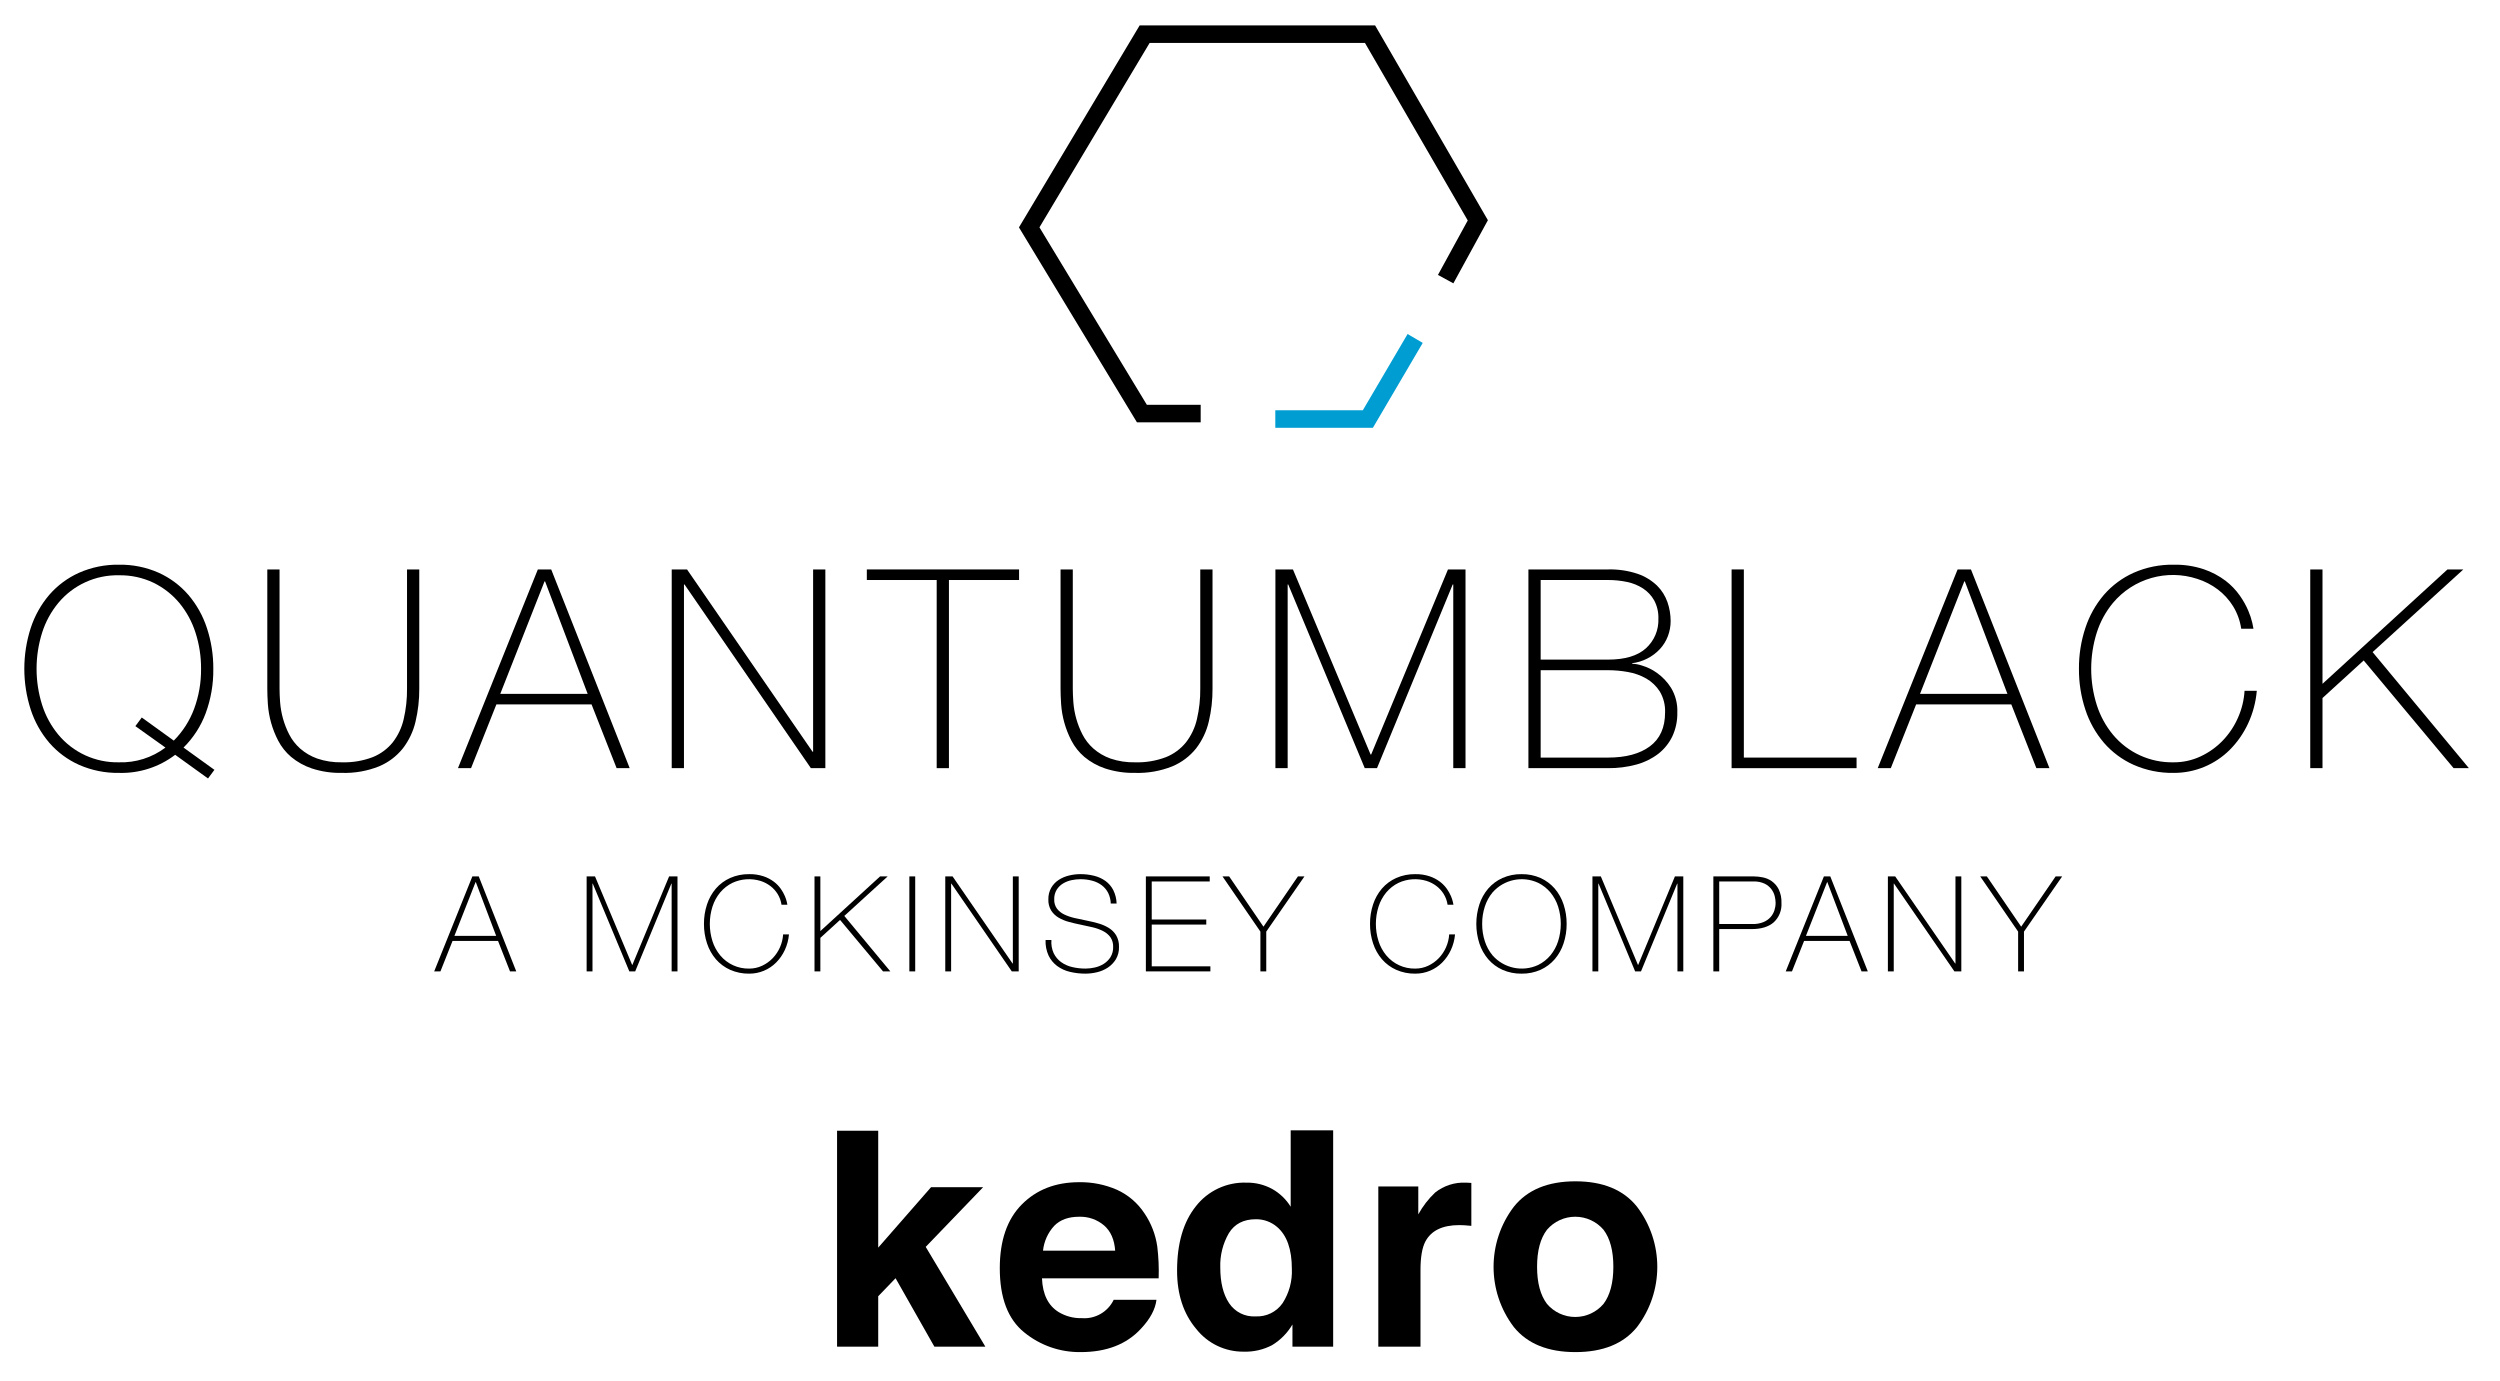
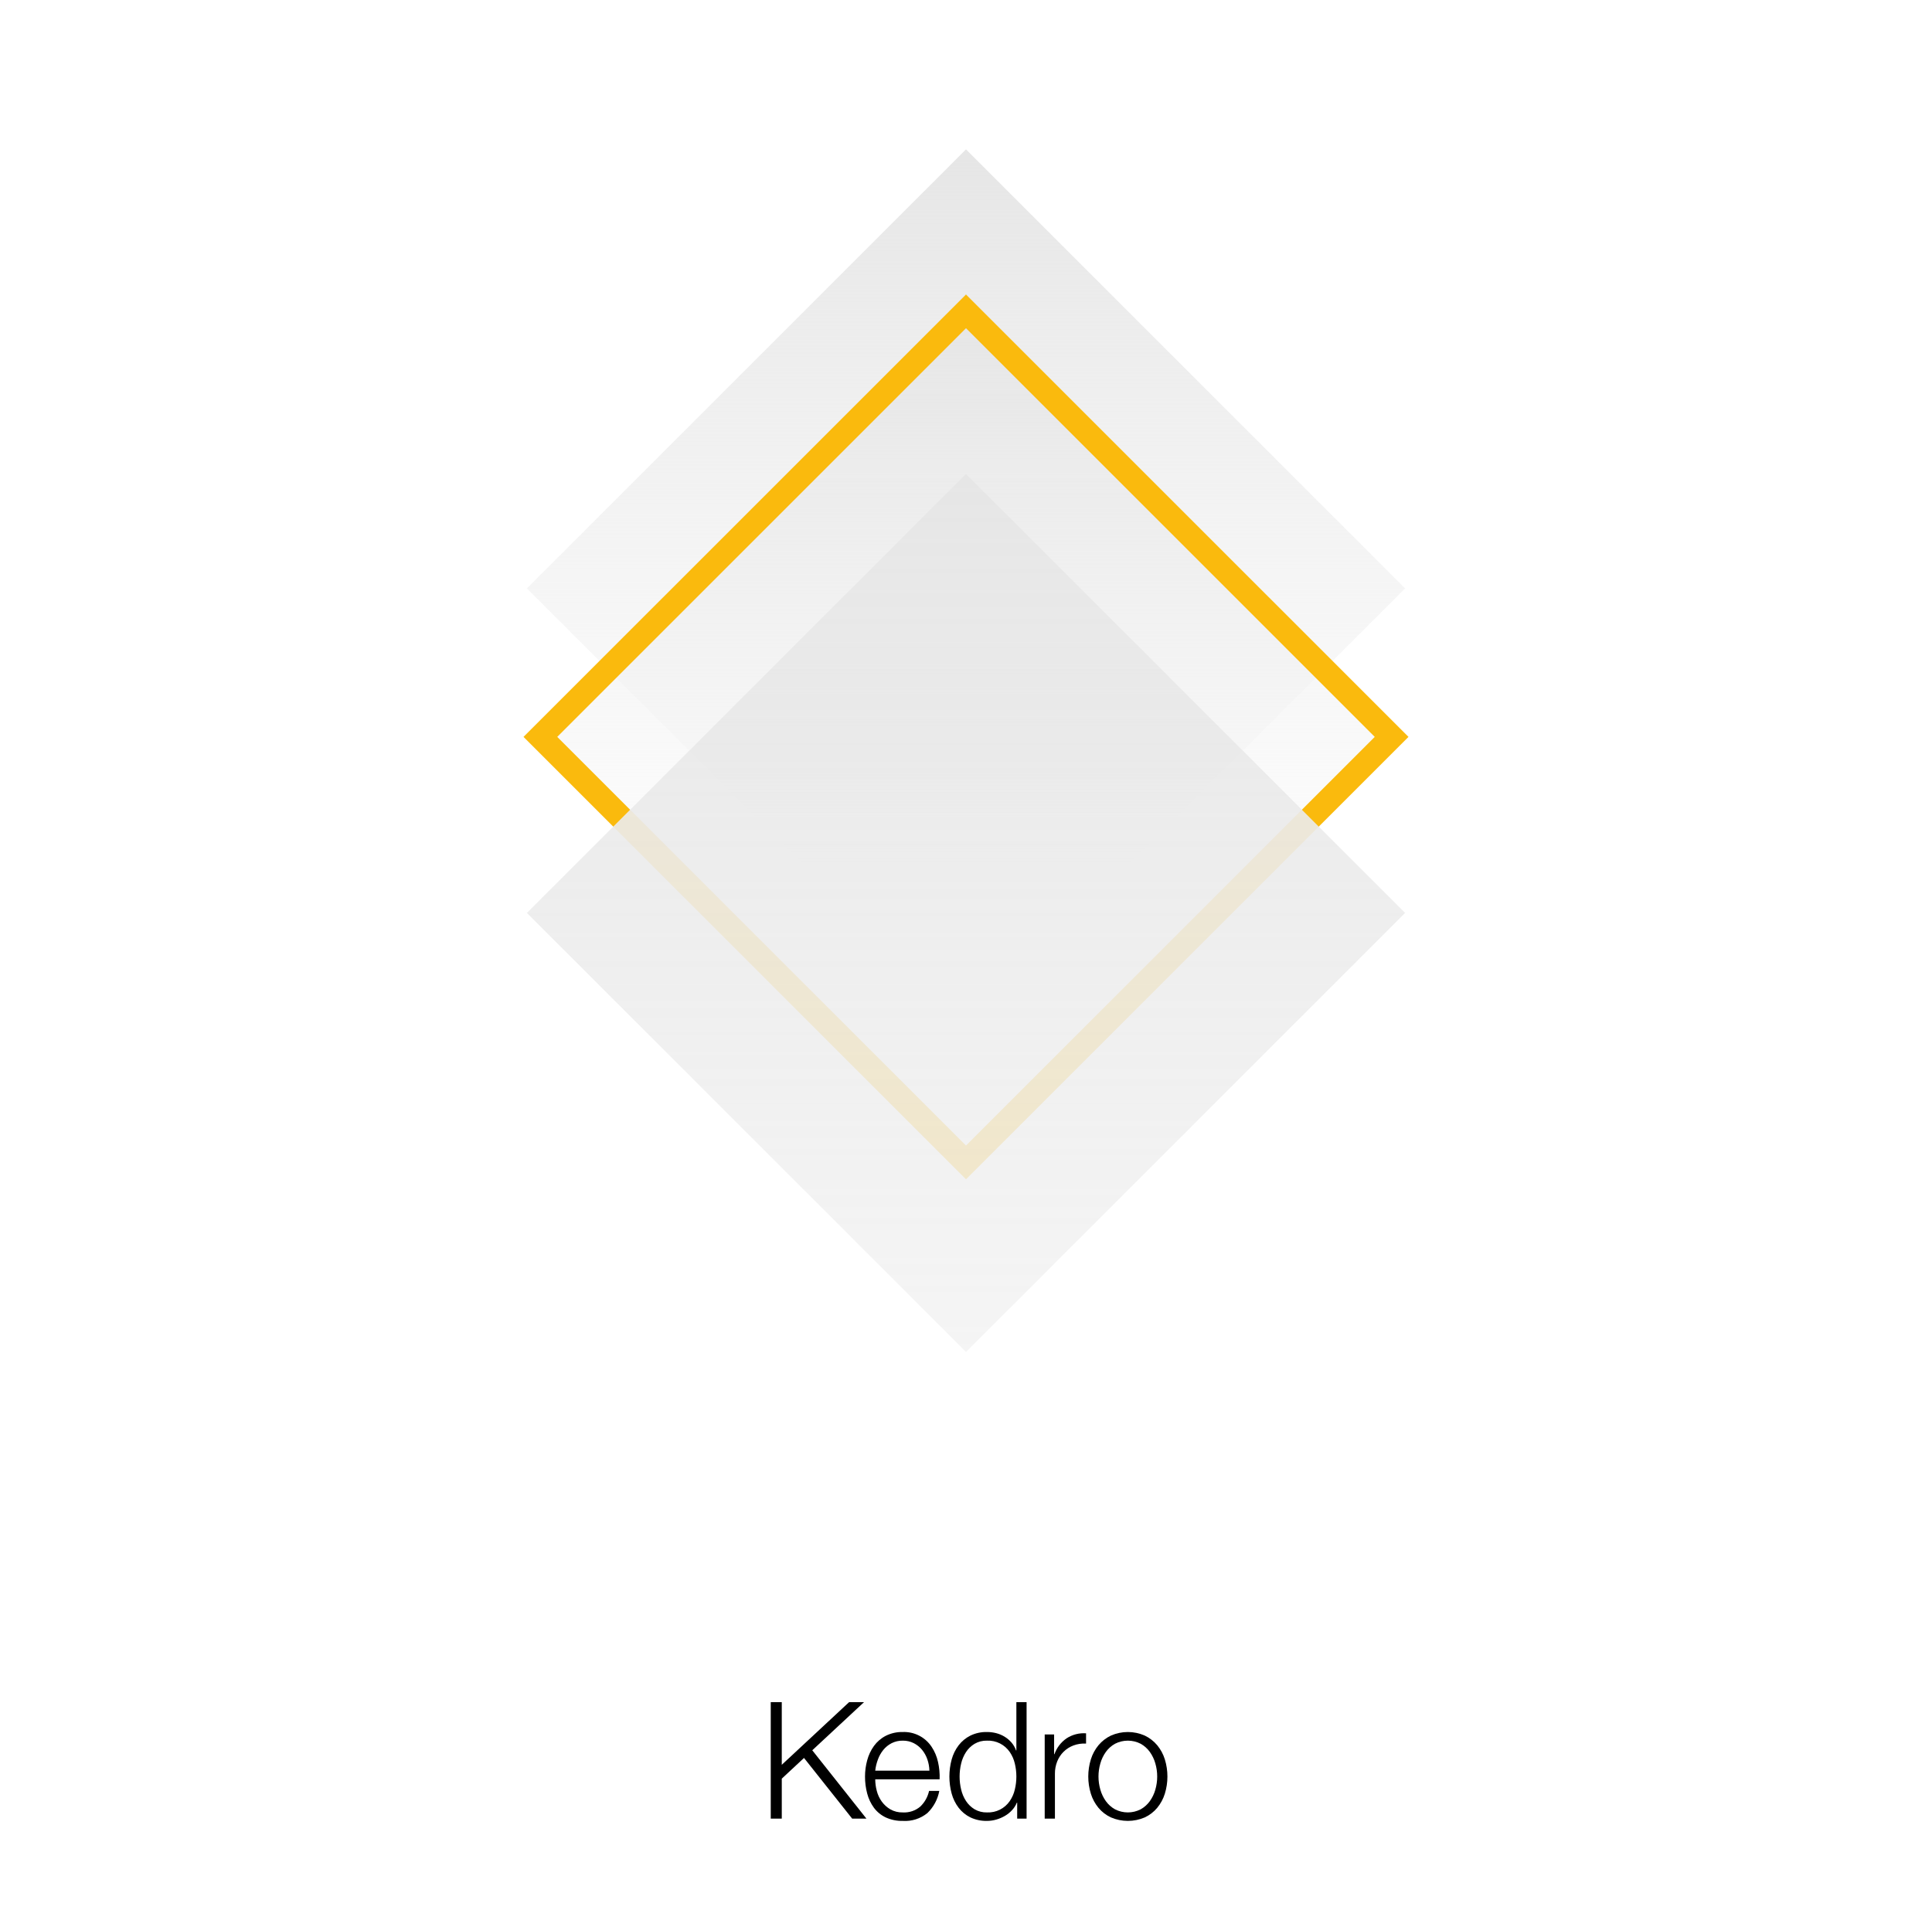
- <svg xmlns="http://www.w3.org/2000/svg" id="Layer_1" data-name="Layer 1" viewBox="0 0 744.557 411">
+ <svg xmlns="http://www.w3.org/2000/svg" viewBox="0 0 405 404">
  <defs>
-     <style>.cls-1{fill:#009dd2;}</style>
+     <style>.cls-1{fill:none;}.cls-2{fill:url(#linear-gradient);}.cls-3{stroke:#faba0d;stroke-miterlimit:10;stroke-width:5px;fill:url(#linear-gradient-2);}.cls-4{fill:url(#linear-gradient-3);}</style>
+     <linearGradient id="linear-gradient" x1="202.5" y1="556.79" x2="202.5" y2="372.7" gradientTransform="matrix(1, 0, 0, -1, 0, 588.1102)" gradientUnits="userSpaceOnUse">
+       <stop offset="0.009" stop-color="#e6e6e6" />
+       <stop offset="1" stop-color="#f2f2f2" stop-opacity="0" />
+     </linearGradient>
+     <linearGradient id="linear-gradient-2" x1="202.5" y1="522.83" x2="202.5" y2="344.39" gradientTransform="matrix(1, 0, 0, -1, 0, 588.1102)" gradientUnits="userSpaceOnUse">
+       <stop offset="0.004" stop-color="#e6e6e6" />
+       <stop offset="0.995" stop-color="#fff" stop-opacity="0" />
+     </linearGradient>
+     <linearGradient id="linear-gradient-3" x1="202.5" y1="488.74" x2="202.5" y2="304.65" gradientTransform="matrix(1, 0, 0, -1, 0, 588.1102)" gradientUnits="userSpaceOnUse">
+       <stop offset="0.006" stop-color="#e6e6e6" />
+       <stop offset="1" stop-color="#f2f2f2" stop-opacity="0.8" />
+     </linearGradient>
  </defs>
-   <path d="M52.171,224.797a26.322,26.322,0,0,1-16.744,5.389,28.335,28.335,0,0,1-11.896-2.403A25.532,25.532,0,0,1,14.661,221.192a29.103,29.103,0,0,1-5.512-9.865,39.63,39.63,0,0,1,0-24.287A29.135,29.135,0,0,1,14.661,177.175a25.553,25.553,0,0,1,8.869-6.59,28.335,28.335,0,0,1,11.896-2.403,28.058,28.058,0,0,1,11.854,2.403A25.657,25.657,0,0,1,56.108,177.175a29.15,29.15,0,0,1,5.512,9.865,37.891,37.891,0,0,1,1.907,12.143A36.925,36.925,0,0,1,61.248,212.447a28.169,28.169,0,0,1-6.59,10.195l9.2,6.631-1.906,2.57Zm-.414-4.226a26.441,26.441,0,0,0,6.052-9.452A33.45,33.45,0,0,0,59.88,199.183,34.397,34.397,0,0,0,58.222,188.407a26.529,26.529,0,0,0-4.807-8.829,23.434,23.434,0,0,0-7.668-6.01,22.968,22.968,0,0,0-10.32-2.237,22.851,22.851,0,0,0-18.071,8.246,26.485,26.485,0,0,0-4.808,8.829,35.855,35.855,0,0,0,0,21.553,26.46,26.46,0,0,0,4.808,8.827,22.859,22.859,0,0,0,18.071,8.248,21.831,21.831,0,0,0,13.843-4.393l-8.952-6.383,1.906-2.57Z" />
-   <path d="M83.255,169.591v35.478q0,1.741.166,4.063a25.296,25.296,0,0,0,2.694,9.574,14.51,14.51,0,0,0,3.274,4.228A15.636,15.636,0,0,0,94.487,225.917a21.244,21.244,0,0,0,7.337,1.118,23.933,23.933,0,0,0,9.16-1.534,14.665,14.665,0,0,0,5.968-4.393,17.68,17.68,0,0,0,3.274-6.922,38.354,38.354,0,0,0,.995-9.118v-35.478h3.648v35.478a41.295,41.295,0,0,1-1.119,9.865,20.816,20.816,0,0,1-3.772,7.957,17.907,17.907,0,0,1-7.087,5.346,27.565,27.565,0,0,1-11.066,1.949,26.838,26.838,0,0,1-8.953-1.326A19.119,19.119,0,0,1,86.695,225.42a16.168,16.168,0,0,1-3.854-4.849,27.83,27.83,0,0,1-3.067-10.902q-.167-2.612-.166-4.601v-35.478Z" />
-   <path d="M160.182,169.591h3.979l23.376,59.186h-3.896l-7.46-18.983H147.831l-7.544,18.983h-3.896Zm14.838,37.054-12.682-33.49h-.166l-13.18,33.49Z" />
-   <path d="M200.052,169.591h4.56l37.385,54.296h.166V169.591H245.809v59.186h-4.31l-37.633-54.709h-.166v54.709h-3.648Z" />
-   <path d="M258.16,172.739v-3.149H303.503v3.149h-20.889v56.037H278.967v-56.037Z" />
-   <path d="M319.502,169.591v35.478q0,1.741.166,4.063a25.296,25.296,0,0,0,2.694,9.574,14.51,14.51,0,0,0,3.274,4.228,15.636,15.636,0,0,0,5.098,2.984,21.244,21.244,0,0,0,7.337,1.118,23.933,23.933,0,0,0,9.16-1.534,14.664,14.664,0,0,0,5.968-4.393,17.68,17.68,0,0,0,3.274-6.922,38.353,38.353,0,0,0,.995-9.118V169.591h3.648v35.478a41.295,41.295,0,0,1-1.119,9.865,20.816,20.816,0,0,1-3.772,7.957,17.907,17.907,0,0,1-7.087,5.346,27.565,27.565,0,0,1-11.066,1.949,26.838,26.838,0,0,1-8.953-1.326,19.119,19.119,0,0,1-6.176-3.44,16.168,16.168,0,0,1-3.854-4.849,27.83,27.83,0,0,1-3.067-10.902q-.167-2.612-.166-4.601v-35.478Z" />
-   <path d="M379.846,169.591h5.222L408.196,224.715h.167l22.877-55.125h5.224v59.186h-3.648V174.067h-.167l-22.547,54.709h-3.646l-22.796-54.709H383.494v54.709h-3.648Z" />
-   <path d="M455.197,169.591h23.708a25.667,25.667,0,0,1,8.869,1.326,15.724,15.724,0,0,1,5.721,3.482,12.807,12.807,0,0,1,3.108,4.931,17.156,17.156,0,0,1,.953,5.596,12.605,12.605,0,0,1-.829,4.558,11.824,11.824,0,0,1-2.362,3.814,13.61,13.61,0,0,1-8.332,4.226l.167.167a9.594,9.594,0,0,1,2.735.497,15.036,15.036,0,0,1,4.517,2.197,15.706,15.706,0,0,1,4.228,4.475,13.196,13.196,0,0,1,1.865,7.338,16.095,16.095,0,0,1-1.493,7.128,14.656,14.656,0,0,1-4.185,5.181,18.622,18.622,0,0,1-6.507,3.191,31.062,31.062,0,0,1-8.456,1.077h-23.708Zm23.708,26.857q7.542,0,11.273-3.356a11.306,11.306,0,0,0,3.731-8.829,10.888,10.888,0,0,0-1.242-5.43,10.285,10.285,0,0,0-3.317-3.564,13.88,13.88,0,0,0-4.766-1.949,27.049,27.049,0,0,0-5.678-.58H458.844v23.708Zm0,29.178q7.958,0,12.476-3.356,4.516-3.357,4.517-10.071a11.38,11.38,0,0,0-1.574-6.258,11.682,11.682,0,0,0-4.02-3.855,16.801,16.801,0,0,0-5.472-1.949,33.937,33.937,0,0,0-5.927-.538H458.844v26.028Z" />
-   <path d="M515.708,169.591h3.648v56.035h33.571v3.151h-37.219Z" />
-   <path d="M583.018,169.591h3.979l23.376,59.186h-3.896l-7.46-18.983H570.666l-7.542,18.983h-3.896Zm14.839,37.054-12.684-33.49h-.165L571.827,206.645Z" />
-   <path d="M619.158,199.183a37.892,37.892,0,0,1,1.906-12.143,29.166,29.166,0,0,1,5.513-9.865,25.546,25.546,0,0,1,8.869-6.59,28.338,28.338,0,0,1,11.896-2.403,26.821,26.821,0,0,1,9.035,1.367,23.143,23.143,0,0,1,6.425,3.399,20.157,20.157,0,0,1,4.269,4.436,24.597,24.597,0,0,1,2.527,4.517,22.413,22.413,0,0,1,1.203,3.648q.329,1.534.33,1.699h-3.646a17.71,17.71,0,0,0-2.405-6.672,18.41,18.41,0,0,0-4.558-5.016,20.299,20.299,0,0,0-6.093-3.149,23.306,23.306,0,0,0-25.158,7.169,26.484,26.484,0,0,0-4.808,8.829,35.856,35.856,0,0,0,0,21.553,26.46,26.46,0,0,0,4.808,8.827,22.859,22.859,0,0,0,18.071,8.248,18.653,18.653,0,0,0,8.081-1.782,22.121,22.121,0,0,0,6.59-4.725,23.335,23.335,0,0,0,4.517-6.796,23.083,23.083,0,0,0,1.949-8h3.648a29.089,29.089,0,0,1-2.611,9.782,27.39,27.39,0,0,1-5.389,7.75,23.535,23.535,0,0,1-16.786,6.922,28.338,28.338,0,0,1-11.896-2.403,25.525,25.525,0,0,1-8.869-6.59,29.133,29.133,0,0,1-5.513-9.865A37.887,37.887,0,0,1,619.158,199.183Z" />
-   <path d="M688.044,169.591h3.648v34.068l37.219-34.068h4.725l-27.024,24.619,28.681,34.567H730.735L703.96,196.696l-12.268,11.191V228.776h-3.648Z" />
-   <path d="M140.681,261.014h1.902l11.172,28.288H151.893l-3.566-9.072H134.778l-3.606,9.072h-1.862Zm7.092,17.71-6.061-16.006h-.079l-6.3,16.006Z" />
-   <path d="M174.713,261.014h2.496l11.053,26.346h.079l10.935-26.346h2.496v28.288h-1.743V263.153h-.08l-10.776,26.149h-1.743L176.535,263.153H176.456v26.149h-1.743Z" />
-   <path d="M209.656,275.158a18.093,18.093,0,0,1,.911-5.804,13.919,13.919,0,0,1,2.634-4.715,12.215,12.215,0,0,1,4.24-3.149,13.533,13.533,0,0,1,5.685-1.149,12.805,12.805,0,0,1,4.318.654,11.027,11.027,0,0,1,3.071,1.624,9.691,9.691,0,0,1,2.041,2.119,11.816,11.816,0,0,1,1.208,2.16,10.679,10.679,0,0,1,.574,1.743c.105.488.158.759.158.812h-1.743a8.47,8.47,0,0,0-1.149-3.188,8.797,8.797,0,0,0-2.179-2.398,9.729,9.729,0,0,0-2.912-1.505,11.737,11.737,0,0,0-8.339.555,11.129,11.129,0,0,0-3.685,2.871,12.691,12.691,0,0,0-2.298,4.219,17.137,17.137,0,0,0,0,10.301,12.657,12.657,0,0,0,2.298,4.219,10.922,10.922,0,0,0,8.637,3.942,8.923,8.923,0,0,0,3.863-.851,10.582,10.582,0,0,0,3.15-2.259,11.16,11.16,0,0,0,2.159-3.249,11.041,11.041,0,0,0,.931-3.823h1.744a13.906,13.906,0,0,1-1.248,4.676,13.074,13.074,0,0,1-2.575,3.704,11.331,11.331,0,0,1-3.625,2.437,11.187,11.187,0,0,1-4.398.871,13.533,13.533,0,0,1-5.685-1.149,12.198,12.198,0,0,1-4.24-3.151,13.903,13.903,0,0,1-2.634-4.715A18.078,18.078,0,0,1,209.656,275.158Z" />
-   <path d="M242.579,261.014h1.743v16.284l17.789-16.284h2.258L251.454,272.782l13.708,16.52H262.983l-12.797-15.332-5.864,5.348v9.984h-1.743Z" />
-   <path d="M270.827,261.014h1.743v28.288h-1.743Z" />
-   <path d="M281.523,261.014H283.702l17.868,25.951h.079V261.014h1.743v28.288H301.333L283.345,263.153h-.079v26.149h-1.743Z" />
-   <path d="M330.809,269.097a7.581,7.581,0,0,0-.773-3.169,6.629,6.629,0,0,0-1.882-2.259,8.182,8.182,0,0,0-2.833-1.367,13.425,13.425,0,0,0-3.585-.456,12.975,12.975,0,0,0-2.556.277,8.119,8.119,0,0,0-2.535.97,5.764,5.764,0,0,0-1.922,1.862,5.277,5.277,0,0,0-.752,2.912,4.387,4.387,0,0,0,.831,2.774,6.048,6.048,0,0,0,2.179,1.722,14.323,14.323,0,0,0,3.09,1.05q1.742.396,3.526.752,1.822.357,3.546.853a12.199,12.199,0,0,1,3.09,1.346,6.663,6.663,0,0,1,2.199,2.219,6.492,6.492,0,0,1,.831,3.426,6.84,6.84,0,0,1-.951,3.724,8.018,8.018,0,0,1-2.397,2.456,9.934,9.934,0,0,1-3.208,1.367,14.756,14.756,0,0,1-3.388.417,19.516,19.516,0,0,1-4.675-.536,10.438,10.438,0,0,1-3.803-1.743,8.409,8.409,0,0,1-2.556-3.11,10.112,10.112,0,0,1-.891-4.635h1.743a7.919,7.919,0,0,0,.673,3.942,7.133,7.133,0,0,0,2.199,2.635,9.157,9.157,0,0,0,3.308,1.486,17.167,17.167,0,0,0,4.002.454,12.723,12.723,0,0,0,2.714-.317,8.394,8.394,0,0,0,2.654-1.069,6.565,6.565,0,0,0,2.02-1.981,5.491,5.491,0,0,0,.813-3.091,4.784,4.784,0,0,0-.832-2.912,6.099,6.099,0,0,0-2.199-1.821,14.113,14.113,0,0,0-3.09-1.11q-1.723-.416-3.545-.773-1.783-.357-3.527-.832a12.124,12.124,0,0,1-3.09-1.287,6.638,6.638,0,0,1-2.179-2.1,5.992,5.992,0,0,1-.832-3.309,6.702,6.702,0,0,1,.852-3.465,6.956,6.956,0,0,1,2.219-2.339,9.856,9.856,0,0,1,3.071-1.307,14.151,14.151,0,0,1,3.368-.415,16.55,16.55,0,0,1,4.14.495,9.862,9.862,0,0,1,3.368,1.544,7.735,7.735,0,0,1,2.317,2.715,9.595,9.595,0,0,1,.991,4.002Z" />
-   <path d="M341.267,261.014h19.017v1.506H343.01v11.331H359.254v1.506H343.01v12.439H360.482v1.506H341.267Z" />
-   <path d="M386.549,261.014h1.944L377.12,277.455v11.846h-1.743V277.455L364.087,261.014h1.981L376.289,275.99Z" />
-   <path d="M408.024,275.158a18.116,18.116,0,0,1,.911-5.804,13.935,13.935,0,0,1,2.635-4.715,12.207,12.207,0,0,1,4.24-3.149,13.53,13.53,0,0,1,5.685-1.149,12.805,12.805,0,0,1,4.318.654,11.04,11.04,0,0,1,3.071,1.624,9.711,9.711,0,0,1,2.041,2.119,11.815,11.815,0,0,1,1.208,2.16,10.583,10.583,0,0,1,.574,1.743q.158.733.158.812H431.121a8.44,8.44,0,0,0-1.149-3.188,8.781,8.781,0,0,0-2.179-2.398,9.719,9.719,0,0,0-2.912-1.505,11.74,11.74,0,0,0-8.34.555,11.114,11.114,0,0,0-3.683,2.871,12.66,12.66,0,0,0-2.298,4.219,17.119,17.119,0,0,0,0,10.301,12.628,12.628,0,0,0,2.298,4.219,10.915,10.915,0,0,0,8.636,3.942,8.927,8.927,0,0,0,3.864-.851,10.611,10.611,0,0,0,3.149-2.259,11.214,11.214,0,0,0,2.16-3.249,11.061,11.061,0,0,0,.931-3.823h1.743a13.925,13.925,0,0,1-1.248,4.676,13.126,13.126,0,0,1-2.575,3.704,11.362,11.362,0,0,1-3.625,2.437,11.187,11.187,0,0,1-4.398.871,13.53,13.53,0,0,1-5.685-1.149,12.19,12.19,0,0,1-4.24-3.151,13.919,13.919,0,0,1-2.635-4.715A18.101,18.101,0,0,1,408.024,275.158Z" />
-   <path d="M466.58,275.158a18.101,18.101,0,0,1-.912,5.804,13.919,13.919,0,0,1-2.635,4.715,12.239,12.239,0,0,1-4.219,3.151,13.397,13.397,0,0,1-5.664,1.149,13.543,13.543,0,0,1-5.687-1.149,12.199,12.199,0,0,1-4.238-3.151,13.919,13.919,0,0,1-2.635-4.715,18.952,18.952,0,0,1,0-11.608,13.935,13.935,0,0,1,2.635-4.715,12.216,12.216,0,0,1,4.238-3.149,13.543,13.543,0,0,1,5.687-1.149,13.397,13.397,0,0,1,5.664,1.149,12.256,12.256,0,0,1,4.219,3.149,13.935,13.935,0,0,1,2.635,4.715A18.116,18.116,0,0,1,466.58,275.158Zm-25.158,0a16.441,16.441,0,0,0,.791,5.15,12.657,12.657,0,0,0,2.298,4.219,11.59,11.59,0,0,0,13.571,2.873,11.204,11.204,0,0,0,3.665-2.873,12.688,12.688,0,0,0,2.298-4.219,17.154,17.154,0,0,0,0-10.301,12.721,12.721,0,0,0-2.298-4.219,11.199,11.199,0,0,0-3.665-2.871,11.585,11.585,0,0,0-13.571,2.871,12.69,12.69,0,0,0-2.298,4.219A16.448,16.448,0,0,0,441.422,275.158Z" />
-   <path d="M474.265,261.014h2.497L487.815,287.36h.08l10.934-26.346h2.495v28.288h-1.743V263.153h-.078l-10.777,26.149h-1.743L476.088,263.153h-.078v26.149H474.265Z" />
-   <path d="M510.277,261.014h12.045a14.17,14.17,0,0,1,2.633.277,7.111,7.111,0,0,1,2.694,1.13A6.604,6.604,0,0,1,529.73,264.838a8.73,8.73,0,0,1,.832,4.1,7.244,7.244,0,0,1-2.298,5.744q-2.298,2.02-6.577,2.02h-9.666v12.599h-1.745Zm1.745,14.183h9.943a8.117,8.117,0,0,0,3.229-.574,5.798,5.798,0,0,0,2.119-1.486,5.685,5.685,0,0,0,1.149-2.02,7.196,7.196,0,0,0,.357-2.219,9.032,9.032,0,0,0-.238-1.881,5.641,5.641,0,0,0-2.951-3.804,7.248,7.248,0,0,0-3.426-.693H512.022Z" />
-   <path d="M543.2,261.014h1.901l11.172,28.288h-1.862l-3.564-9.072H537.297l-3.605,9.072h-1.862Zm7.092,17.71-6.063-16.006h-.078l-6.299,16.006Z" />
-   <path d="M562.256,261.014h2.18l17.867,25.951h.08V261.014h1.743v28.288h-2.06L564.079,263.153h-.078v26.149h-1.745Z" />
-   <path d="M612.215,261.014h1.942l-11.371,16.442v11.846H601.043V277.455l-11.291-16.442h1.981L601.954,275.99Z" />
-   <polygon points="357.59 125.779 338.607 125.779 303.468 67.725 339.42 7.558 409.533 7.558 443.129 65.584 432.843 84.385 428.254 81.877 437.129 65.658 406.517 12.786 342.387 12.786 309.57 67.708 341.554 120.55 357.59 120.55 357.59 125.779" />
-   <polygon class="cls-1" points="408.873 127.414 379.815 127.414 379.815 122.185 405.881 122.185 419.216 99.479 423.723 102.128 408.873 127.414" />
-   <path d="M249.296,336.766h12.256v34.806l15.735-17.997h15.513l-17.102,17.774,17.764,29.719h-15.183l-11.56-20.385-5.167,5.371v15.014H249.296Z" />
-   <path d="M332.616,354.322a19.408,19.408,0,0,1,8.245,7.058,23.447,23.447,0,0,1,3.801,9.864,60.959,60.959,0,0,1,.411,9.469H310.324q.29,7.179,4.989,10.068a12.675,12.675,0,0,0,6.878,1.794,9.689,9.689,0,0,0,9.495-5.472h12.736q-.504,4.247-4.625,8.624-6.411,6.959-17.95,6.959a26.005,26.005,0,0,1-16.806-5.87q-7.281-5.87-7.281-19.102,0-12.397,6.573-19.013,6.572-6.615,17.062-6.616A27.168,27.168,0,0,1,332.616,354.322Zm-18.663,10.776a12.963,12.963,0,0,0-3.323,7.386h21.492q-.341-4.967-3.323-7.539a10.931,10.931,0,0,0-7.399-2.572Q316.597,362.373,313.953,365.099Z" />
-   <path d="M378.923,354.121a15.148,15.148,0,0,1,5.473,5.275V336.635H397.046v64.433h-12.125V394.458a17.598,17.598,0,0,1-6.086,6.172,17.081,17.081,0,0,1-8.49,1.926,17.73,17.73,0,0,1-14.074-6.763q-5.712-6.763-5.712-17.355,0-12.212,5.625-19.217a18.3,18.3,0,0,1,15.036-7.003A15.392,15.392,0,0,1,378.923,354.121Zm3.064,33.989a17.406,17.406,0,0,0,2.758-10.198q0-8.754-4.422-12.52a9.516,9.516,0,0,0-6.303-2.275q-5.472,0-8.031,4.136a19.167,19.167,0,0,0-2.561,10.265q0,6.611,2.604,10.571a8.808,8.808,0,0,0,7.9,3.961A9.209,9.209,0,0,0,381.987,388.11Z" />
-   <path d="M437.128,352.239c.16.015.518.037,1.072.065v12.782q-1.182-.132-2.102-.176c-.612-.028-1.109-.044-1.488-.044q-7.529,0-10.111,4.903-1.444,2.757-1.444,8.491v22.806h-12.562V353.355h11.906v8.316a26.387,26.387,0,0,1,5.033-6.521,13.705,13.705,0,0,1,9.105-2.933Q436.886,352.218,437.128,352.239Z" />
-   <path d="M487.54,395.23q-6.04,7.456-18.34,7.456-12.302,0-18.341-7.456a29.6,29.6,0,0,1,0-35.841q6.041-7.566,18.341-7.566,12.299,0,18.34,7.566a29.601,29.601,0,0,1,0,35.841Zm-9.979-6.895q2.931-3.891,2.933-11.059,0-7.169-2.933-11.036a11.088,11.088,0,0,0-16.831,0q-2.955,3.867-2.954,11.036,0,7.169,2.954,11.059a11.049,11.049,0,0,0,16.831,0Z" />
+   <g id="Clear_space" data-name="Clear space">
+     <rect id="ClearSpace" class="cls-1" y="-48" width="405" height="405" />
+   </g>
+   <g id="Icon">
+     <polygon id="grad_back" data-name="grad back" class="cls-2" points="202.5 215.41 110.45 123.37 202.5 31.32 294.55 123.37 202.5 215.41" />
+     <polygon class="cls-3" points="113.28 154.5 202.5 65.28 291.72 154.5 202.5 243.72 113.28 154.5" />
+     <polygon id="grad_dark" data-name="grad dark" class="cls-4" points="202.5 283.46 110.45 191.41 202.5 99.37 294.55 191.41 202.5 283.46" />
+   </g>
+   <g id="Type">
+     <path d="M163.881,356.887v13.133l14.11-13.133h3.128l-10.846,10.089,11.355,14.329h-2.992L168.54,368.582l-4.658,4.344v8.379h-2.312v-24.418Z" />
+     <path d="M183.795,375.474a6.602,6.602,0,0,0,1.037,2.239,5.937,5.937,0,0,0,1.802,1.643,5.021,5.021,0,0,0,2.618.649,5.191,5.191,0,0,0,3.672-1.231,6.484,6.484,0,0,0,1.836-3.283h2.142a8.616,8.616,0,0,1-2.499,4.651,7.42,7.42,0,0,1-5.15,1.642,8.138,8.138,0,0,1-3.587-.735,6.607,6.607,0,0,1-2.465-2.018,8.785,8.785,0,0,1-1.411-2.976,13.573,13.573,0,0,1-.459-3.573,12.86,12.86,0,0,1,.459-3.42,9.209,9.209,0,0,1,1.411-2.992,7.079,7.079,0,0,1,2.465-2.12,7.549,7.549,0,0,1,3.587-.804,6.927,6.927,0,0,1,6.035,3.095,9.332,9.332,0,0,1,1.343,3.18,14.083,14.083,0,0,1,.34,3.643h-13.498A9.591,9.591,0,0,0,183.795,375.474Zm10.607-6.583a6.466,6.466,0,0,0-1.104-2,5.465,5.465,0,0,0-1.734-1.402,4.935,4.935,0,0,0-2.312-.531,5.012,5.012,0,0,0-2.346.531,5.465,5.465,0,0,0-1.734,1.402,6.986,6.986,0,0,0-1.139,2.018,9.9,9.9,0,0,0-.562,2.342h11.356A7.844,7.844,0,0,0,194.403,368.891Z" />
+     <path d="M213.229,381.305v-3.352h-.068a5.054,5.054,0,0,1-1.003,1.572,6.478,6.478,0,0,1-1.513,1.215,7.862,7.862,0,0,1-1.819.77,7.07,7.07,0,0,1-1.921.273,7.751,7.751,0,0,1-3.484-.735,6.978,6.978,0,0,1-2.465-2.018,8.66,8.66,0,0,1-1.463-2.976,13.661,13.661,0,0,1,0-7.146,8.66,8.66,0,0,1,1.463-2.976,7.153,7.153,0,0,1,2.465-2.035,7.599,7.599,0,0,1,3.484-.752,7.732,7.732,0,0,1,1.921.239,6.41,6.41,0,0,1,1.751.735,6.199,6.199,0,0,1,1.445,1.214,5.107,5.107,0,0,1,.969,1.676h.068v-10.123h2.142v24.418Zm-11.748-6.105a7.527,7.527,0,0,0,1.021,2.412,5.623,5.623,0,0,0,1.785,1.727,4.919,4.919,0,0,0,2.618.667,5.489,5.489,0,0,0,4.777-2.394,7.13,7.13,0,0,0,1.054-2.412,11.591,11.591,0,0,0,0-5.437,7.134,7.134,0,0,0-1.054-2.411,5.492,5.492,0,0,0-4.777-2.395,4.911,4.911,0,0,0-2.618.668,5.613,5.613,0,0,0-1.785,1.727,7.531,7.531,0,0,0-1.021,2.411,11.591,11.591,0,0,0,0,5.437Z" />
+     <path d="M220.971,363.658v4.139h.068a6.762,6.762,0,0,1,2.533-3.318A6.604,6.604,0,0,1,227.669,363.419v2.154a6.417,6.417,0,0,0-2.652.394,5.877,5.877,0,0,0-3.399,3.352,6.814,6.814,0,0,0-.477,2.582v9.404H218.999V363.658Z" />
+     <path d="M239.98,363.897A7.758,7.758,0,0,1,242.582,365.916a8.751,8.751,0,0,1,1.598,2.957,12.237,12.237,0,0,1,0,7.216,8.756,8.756,0,0,1-1.598,2.958,7.566,7.566,0,0,1-2.602,2.001,8.95,8.95,0,0,1-7.105,0,7.547,7.547,0,0,1-2.602-2.001,8.722,8.722,0,0,1-1.598-2.958,12.237,12.237,0,0,1,0-7.216,8.717,8.717,0,0,1,1.598-2.957,7.739,7.739,0,0,1,2.602-2.019,8.769,8.769,0,0,1,7.105,0Zm-6.239,1.71a5.93,5.93,0,0,0-1.921,1.71,7.766,7.766,0,0,0-1.155,2.411,9.872,9.872,0,0,0,0,5.506,7.75,7.75,0,0,0,1.155,2.41,5.922,5.922,0,0,0,1.921,1.711,5.88,5.88,0,0,0,5.372,0,5.912,5.912,0,0,0,1.921-1.711,7.752,7.752,0,0,0,1.156-2.41,9.872,9.872,0,0,0,0-5.506,7.768,7.768,0,0,0-1.156-2.411,5.92,5.92,0,0,0-1.921-1.71,5.872,5.872,0,0,0-5.372,0Z" />
+   </g>
</svg>
